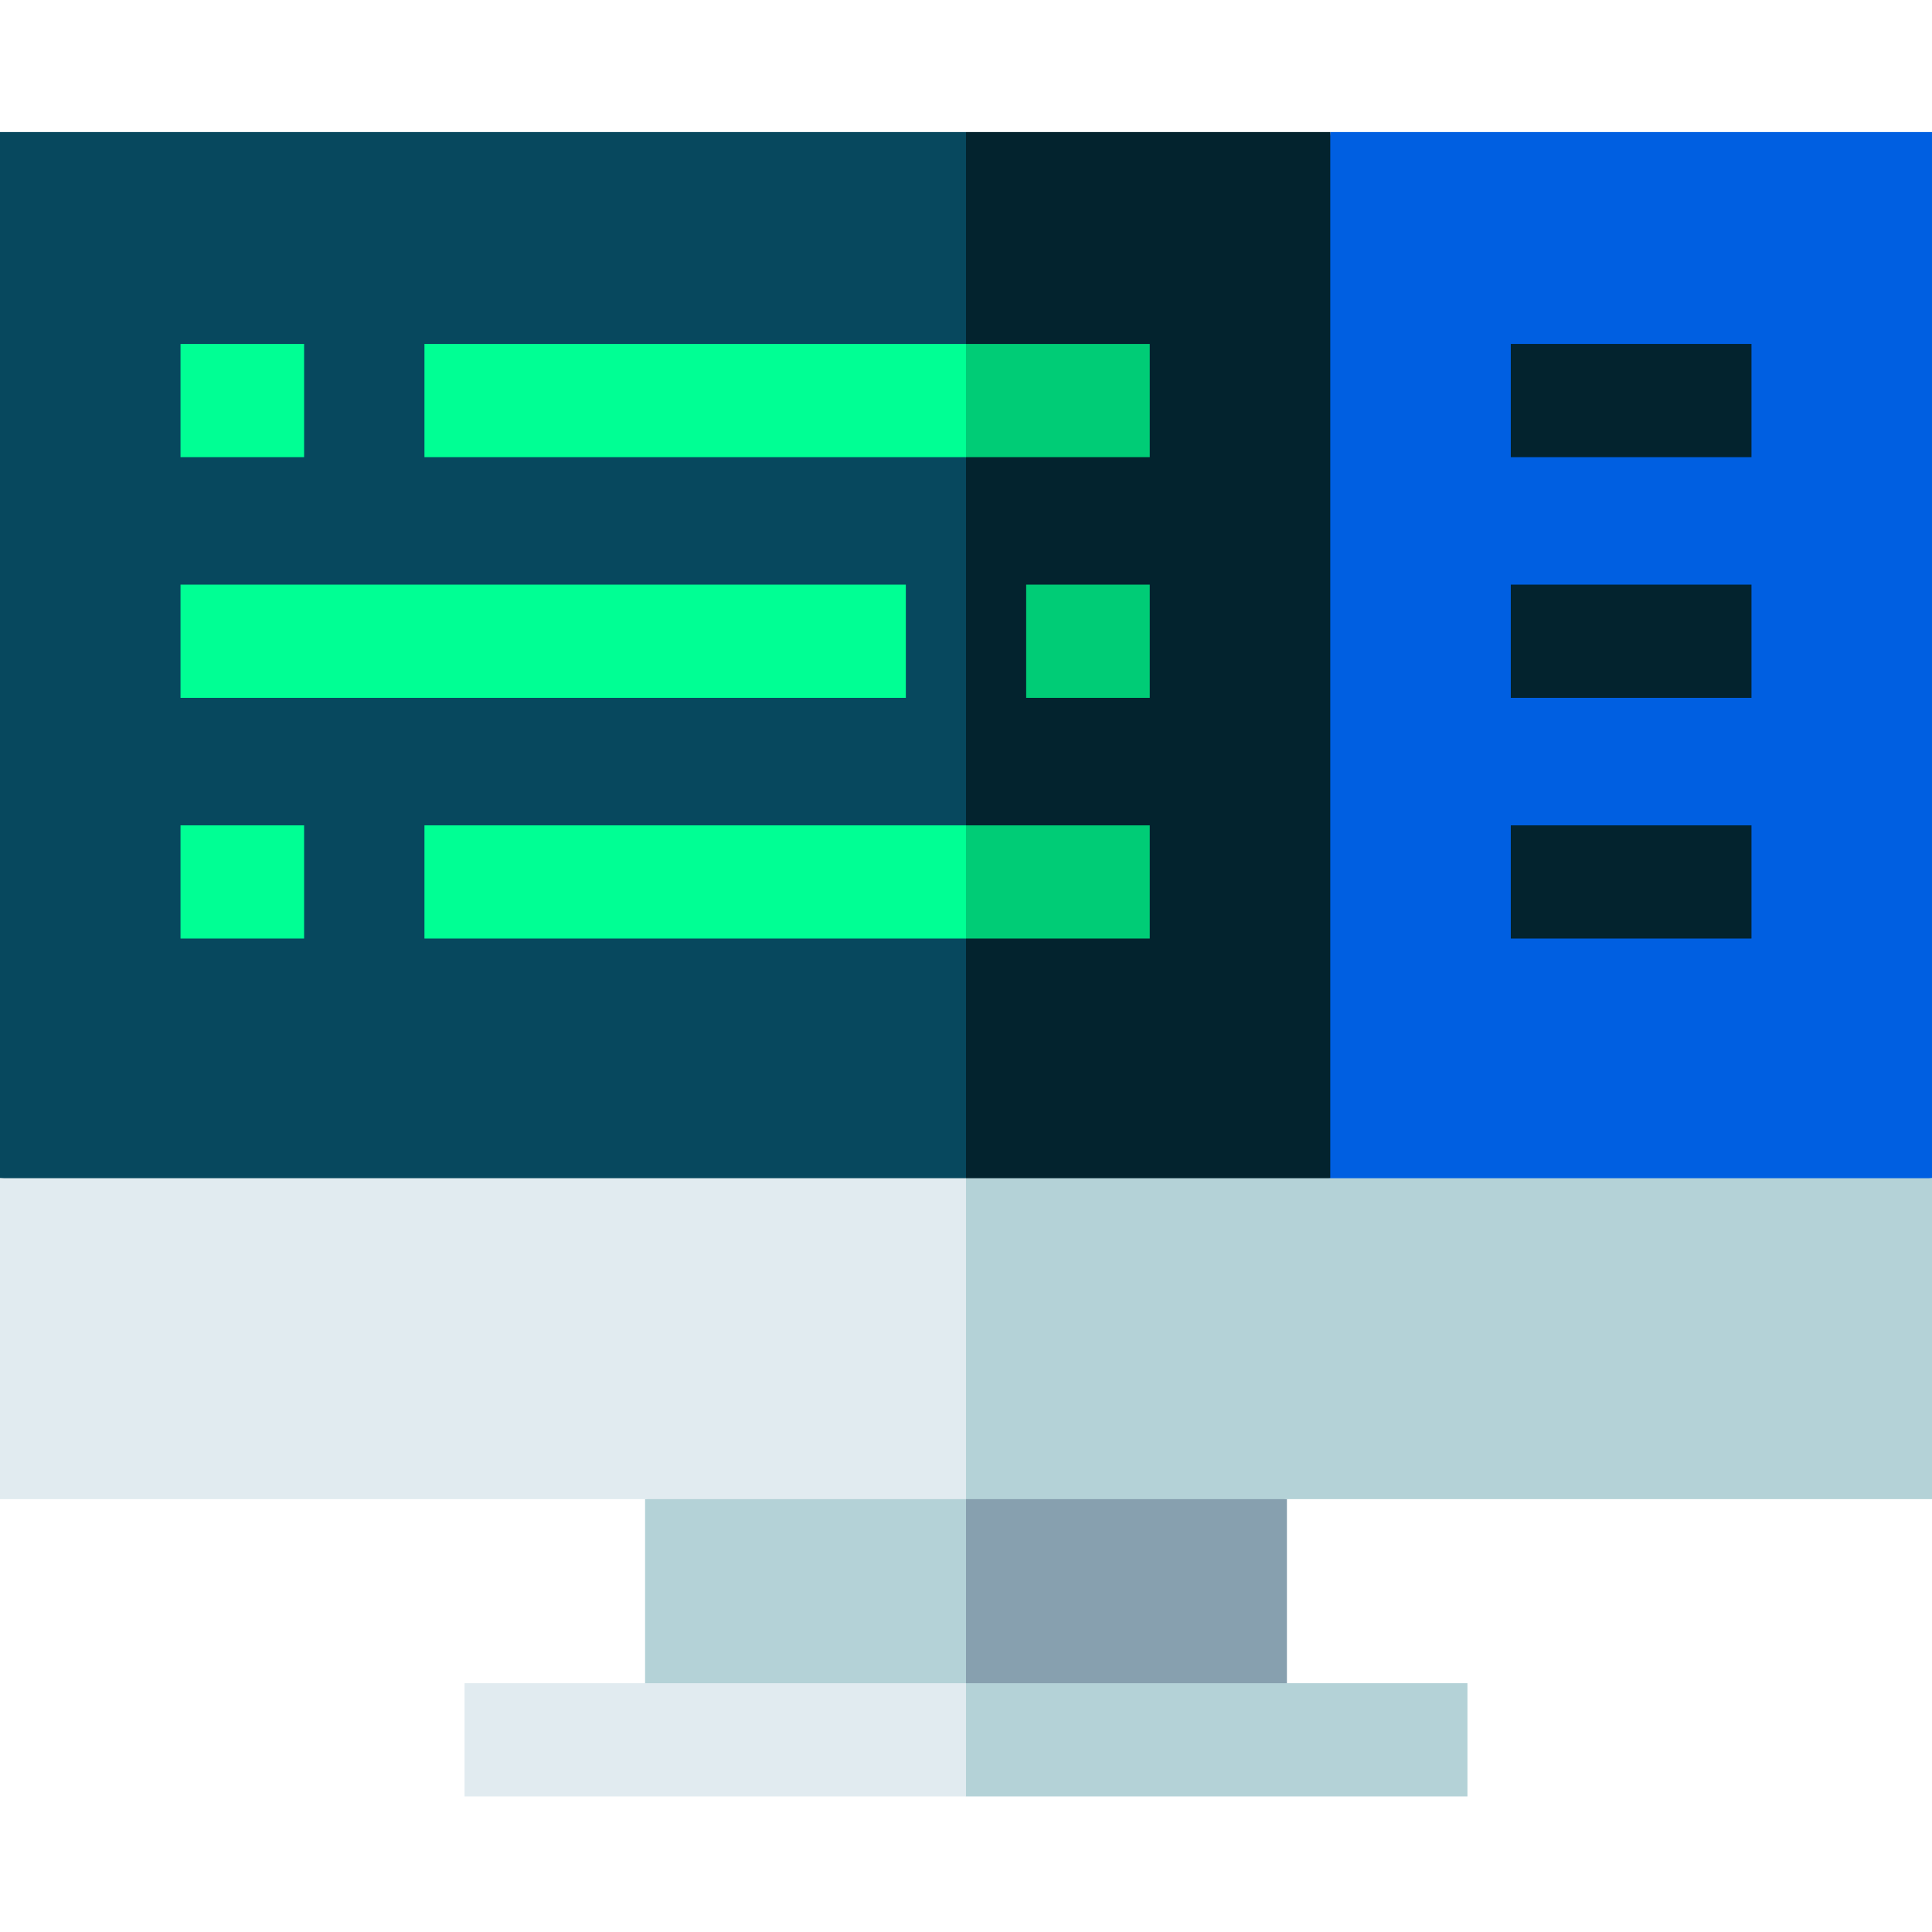
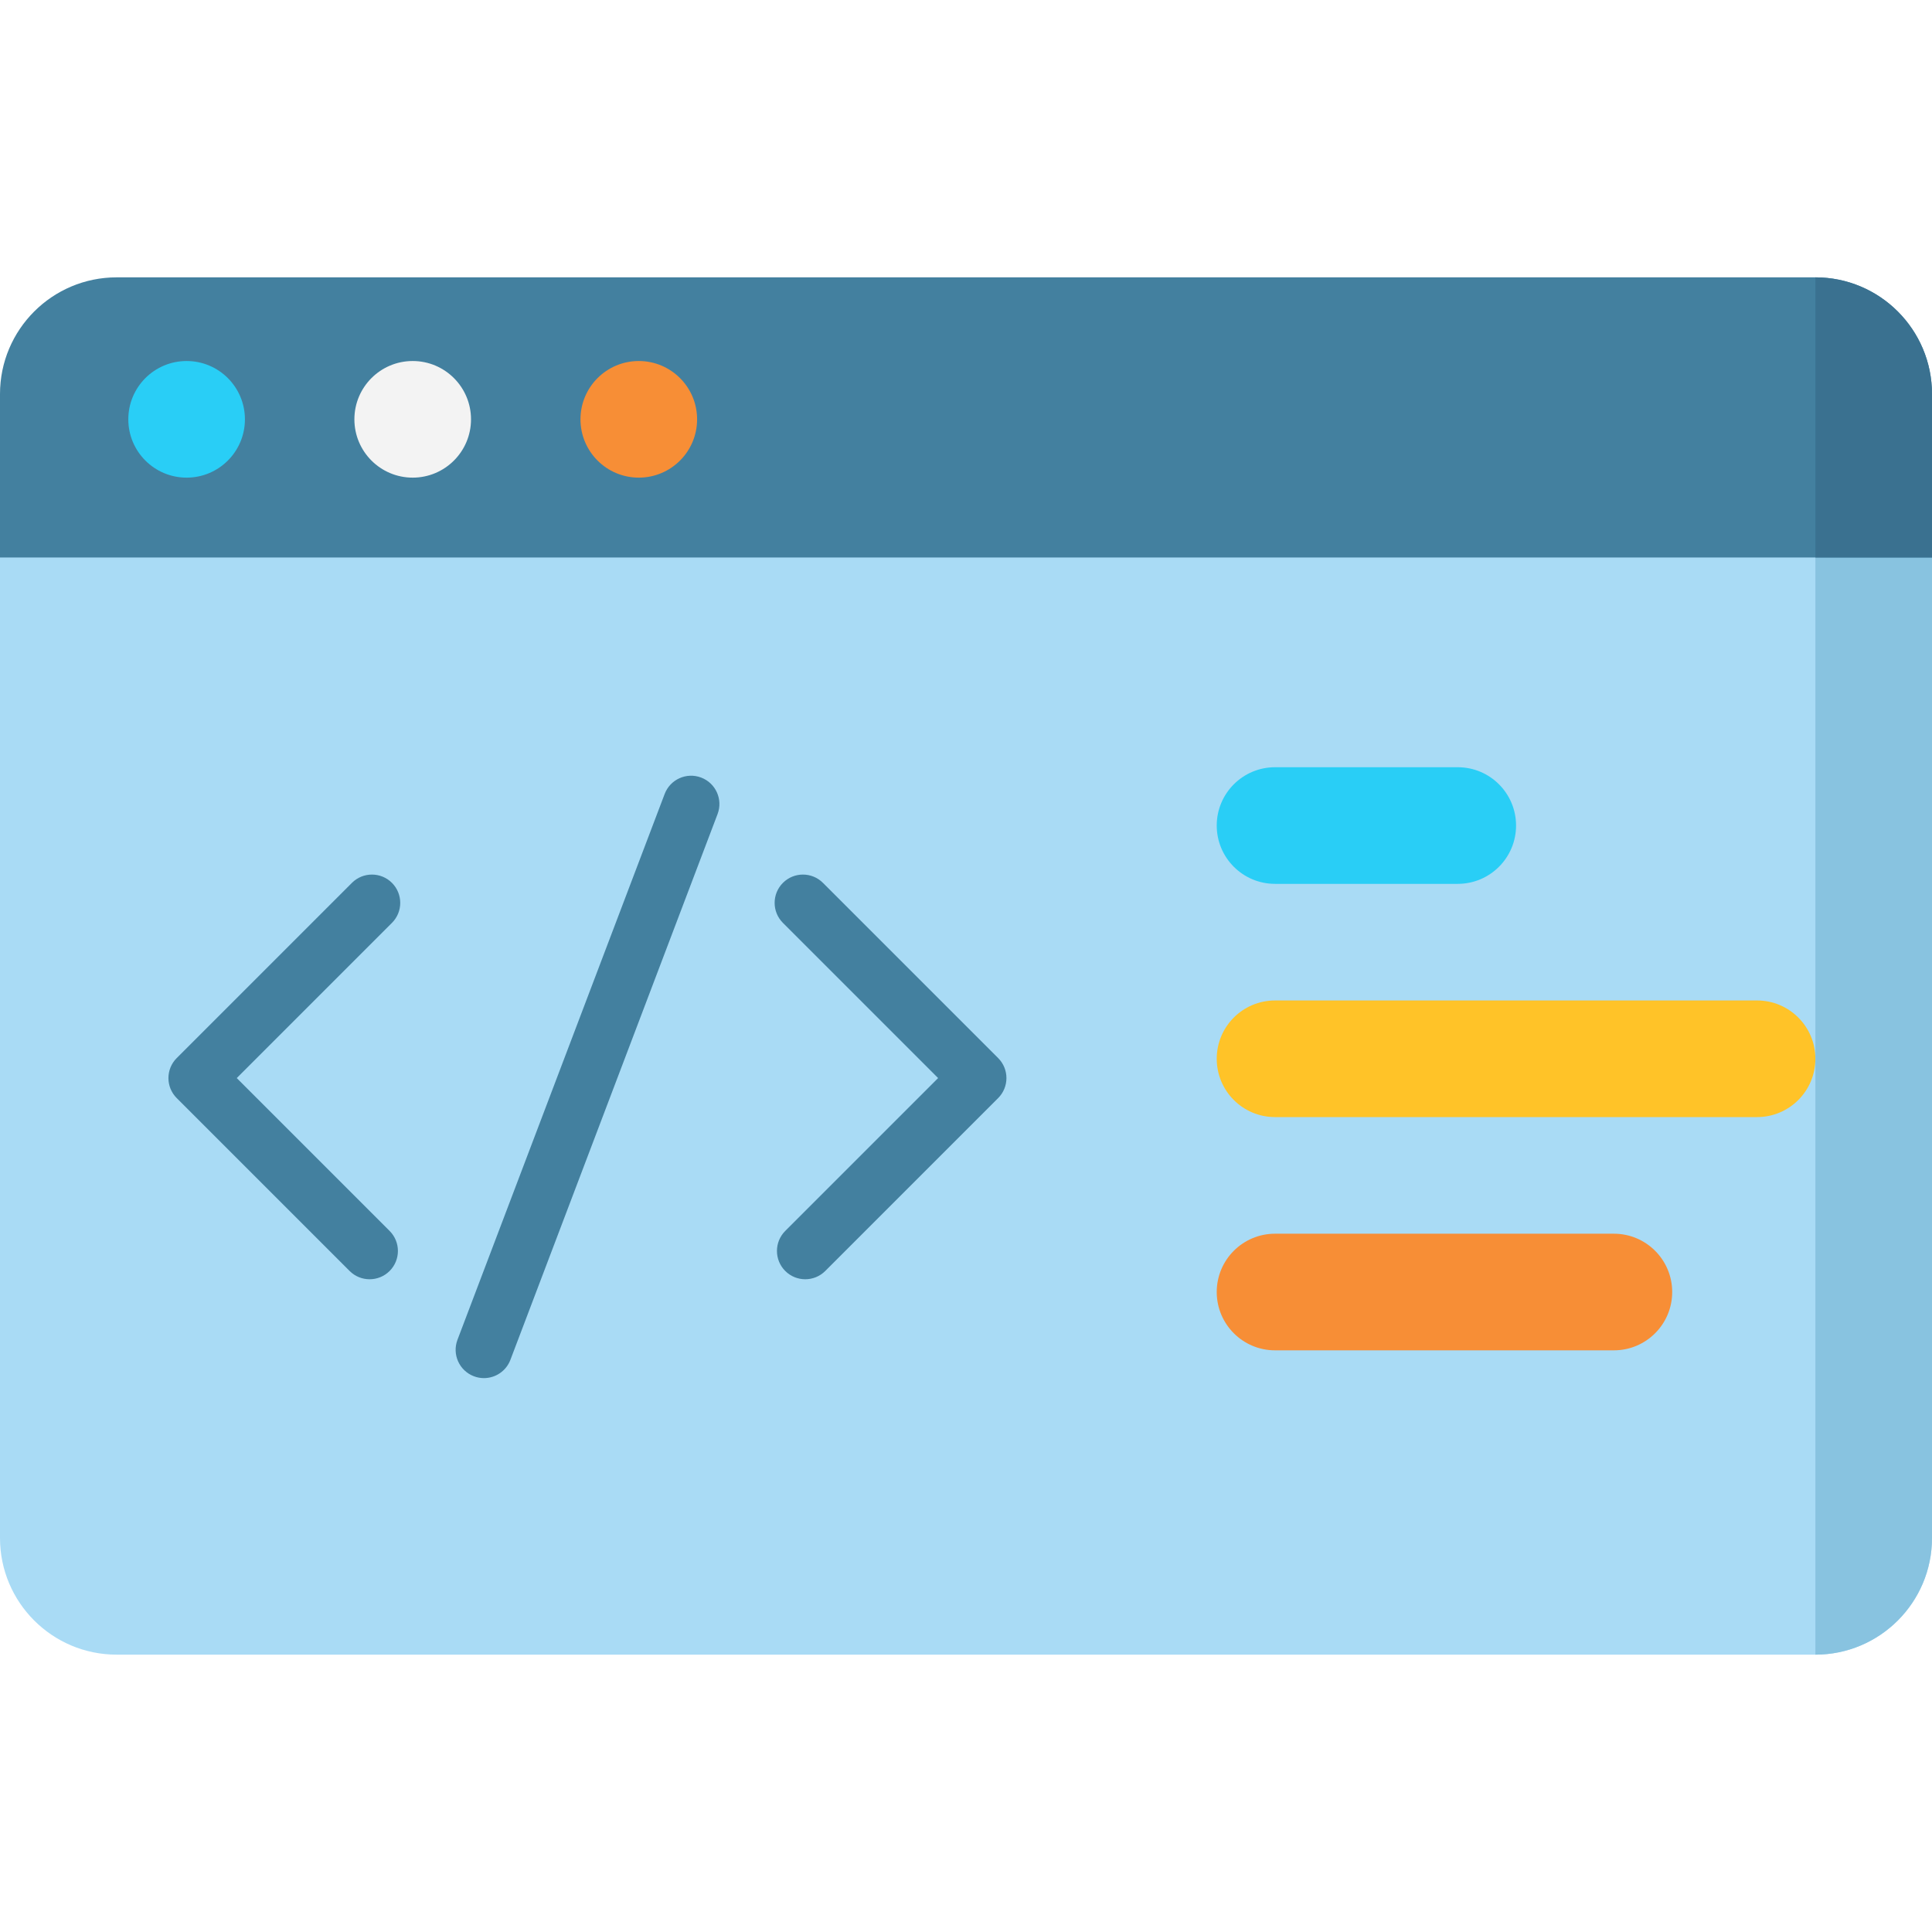
- <svg xmlns="http://www.w3.org/2000/svg" height="512pt" viewBox="0 -35 512 512" width="512pt">
-   <path d="m512 0h-159.465l-20.016 297.254 179.48-20.02zm0 0" fill="#005fe1" />
-   <path d="m352.535 0h-96.535l-20.016 297.254 116.551-20.02zm0 0" fill="#03232e" />
-   <path d="m0 0v277.234l256 20.02v-297.254zm0 0" fill="#07485e" />
-   <path d="m271.945 119.934h32.75v30h-32.75zm0 0" fill="#00cc76" />
-   <path d="m47.84 119.934h192.215v30h-192.215zm0 0" fill="#00ff94" />
-   <path d="m47.84 56.148h32.75v30h-32.75zm0 0" fill="#00ff94" />
-   <path d="m47.84 183.723h32.75v30h-32.75zm0 0" fill="#00ff94" />
-   <g fill="#03232e">
-     <path d="m400.375 56.148h63.785v30h-63.785zm0 0" />
-     <path d="m400.375 119.934h63.785v30h-63.785zm0 0" />
-     <path d="m400.375 183.723h63.785v30h-63.785zm0 0" />
+ <svg xmlns="http://www.w3.org/2000/svg" id="Layer_1" enable-background="new 0 0 512 512" height="512" viewBox="0 0 512 512" width="512">
+   <g>
+     <path d="m481.081 438.5h-450.162c-17.076 0-30.919-13.843-30.919-30.919v-270.479h512v270.479c0 17.076-13.843 30.919-30.919 30.919z" fill="#a9dbf5" />
+     <path d="m481.095 137.102v301.398c17.069 0 30.905-13.849 30.905-30.932v-270.466z" fill="#88c3e0" />
+     <g fill="#43809f">
+       <path d="m103.87 233.967c-2.929-2.928-7.678-2.928-10.606 0l-46.431 46.431c-2.929 2.93-2.929 7.678 0 10.607l45.816 45.816c1.464 1.464 3.384 2.196 5.303 2.196s3.839-.732 5.303-2.196c2.929-2.93 2.929-7.678 0-10.607l-40.513-40.513 41.127-41.127c2.93-2.929 2.93-7.678.001-10.607z" />
+       <path d="m264.52 280.397-46.431-46.431c-2.929-2.928-7.678-2.928-10.606 0-2.929 2.93-2.929 7.678 0 10.607l41.127 41.127-40.513 40.513c-2.929 2.93-2.929 7.678 0 10.607 1.464 1.464 3.384 2.196 5.303 2.196s3.839-.732 5.303-2.196l45.817-45.816c2.928-2.929 2.928-7.677 0-10.607z" />
+       <path d="m185.813 206.063c-3.874-1.471-8.203.477-9.673 4.351l-54.902 144.638c-1.47 3.872.478 8.203 4.35 9.673.876.333 1.775.49 2.66.49 3.025 0 5.876-1.844 7.013-4.841l54.902-144.638c1.47-3.872-.477-8.203-4.35-9.673z" />
+     </g>
+     <path d="m386.318 234.23h-48.419c-8.534 0-15.453-6.918-15.453-15.453 0-8.534 6.918-15.453 15.453-15.453h48.419c8.534 0 15.453 6.918 15.453 15.453 0 8.534-6.919 15.453-15.453 15.453z" fill="#29cef6" />
+     <path d="m465.642 296.041h-127.743c-8.534 0-15.453-6.918-15.453-15.453 0-8.534 6.918-15.453 15.453-15.453h127.742c8.534 0 15.453 6.918 15.453 15.453.001 8.534-6.918 15.453-15.452 15.453z" fill="#ffc328" />
+     <path d="m427.695 357.852h-89.796c-8.534 0-15.453-6.918-15.453-15.453 0-8.534 6.918-15.453 15.453-15.453h89.796c8.534 0 15.453 6.918 15.453 15.453 0 8.534-6.919 15.453-15.453 15.453z" fill="#f78e36" />
+     <path d="m512 147.737h-512v-43.318c0-17.076 13.843-30.919 30.919-30.919h450.162c17.076 0 30.919 13.843 30.919 30.919z" fill="#43809f" />
+     <path d="m481.095 73.5v74.237h30.905v-43.305c0-17.083-13.837-30.932-30.905-30.932z" fill="#3a7190" />
+     <circle cx="49.455" cy="111.126" fill="#29cef6" r="15.453" />
+     <circle cx="109.37" cy="111.126" fill="#f3f3f3" r="15.453" />
+     <circle cx="169.285" cy="111.126" fill="#f78e36" r="15.453" />
  </g>
-   <path d="m341.047 426.07v-63.789l-105.062-20.016 20.016 83.805zm0 0" fill="#87a0af" />
-   <path d="m170.953 426.07h85.047v-83.805l-85.047 20.016zm0 0" fill="#b4d2d7" />
-   <path d="m388.887 441.066v-30h-132.887l-10.008 15 10.008 15zm0 0" fill="#b4d2d7" />
-   <path d="m123.113 411.066h132.887v30h-132.887zm0 0" fill="#e1ebf0" />
-   <path d="m256 277.234-20.016 42.527 20.016 42.52h256v-85.047zm0 0" fill="#b4d2d7" />
-   <path d="m0 277.234h256v85.047h-256zm0 0" fill="#e1ebf0" />
-   <path d="m304.695 56.148h-48.695l-10.008 15 10.008 15h48.695zm0 0" fill="#00cc76" />
-   <path d="m304.695 183.723h-48.695l-10.008 15 10.008 15h48.695zm0 0" fill="#00cc76" />
-   <path d="m112.484 56.148h143.516v30h-143.516zm0 0" fill="#00ff94" />
-   <path d="m112.484 183.723h143.516v30h-143.516zm0 0" fill="#00ff94" />
</svg>
